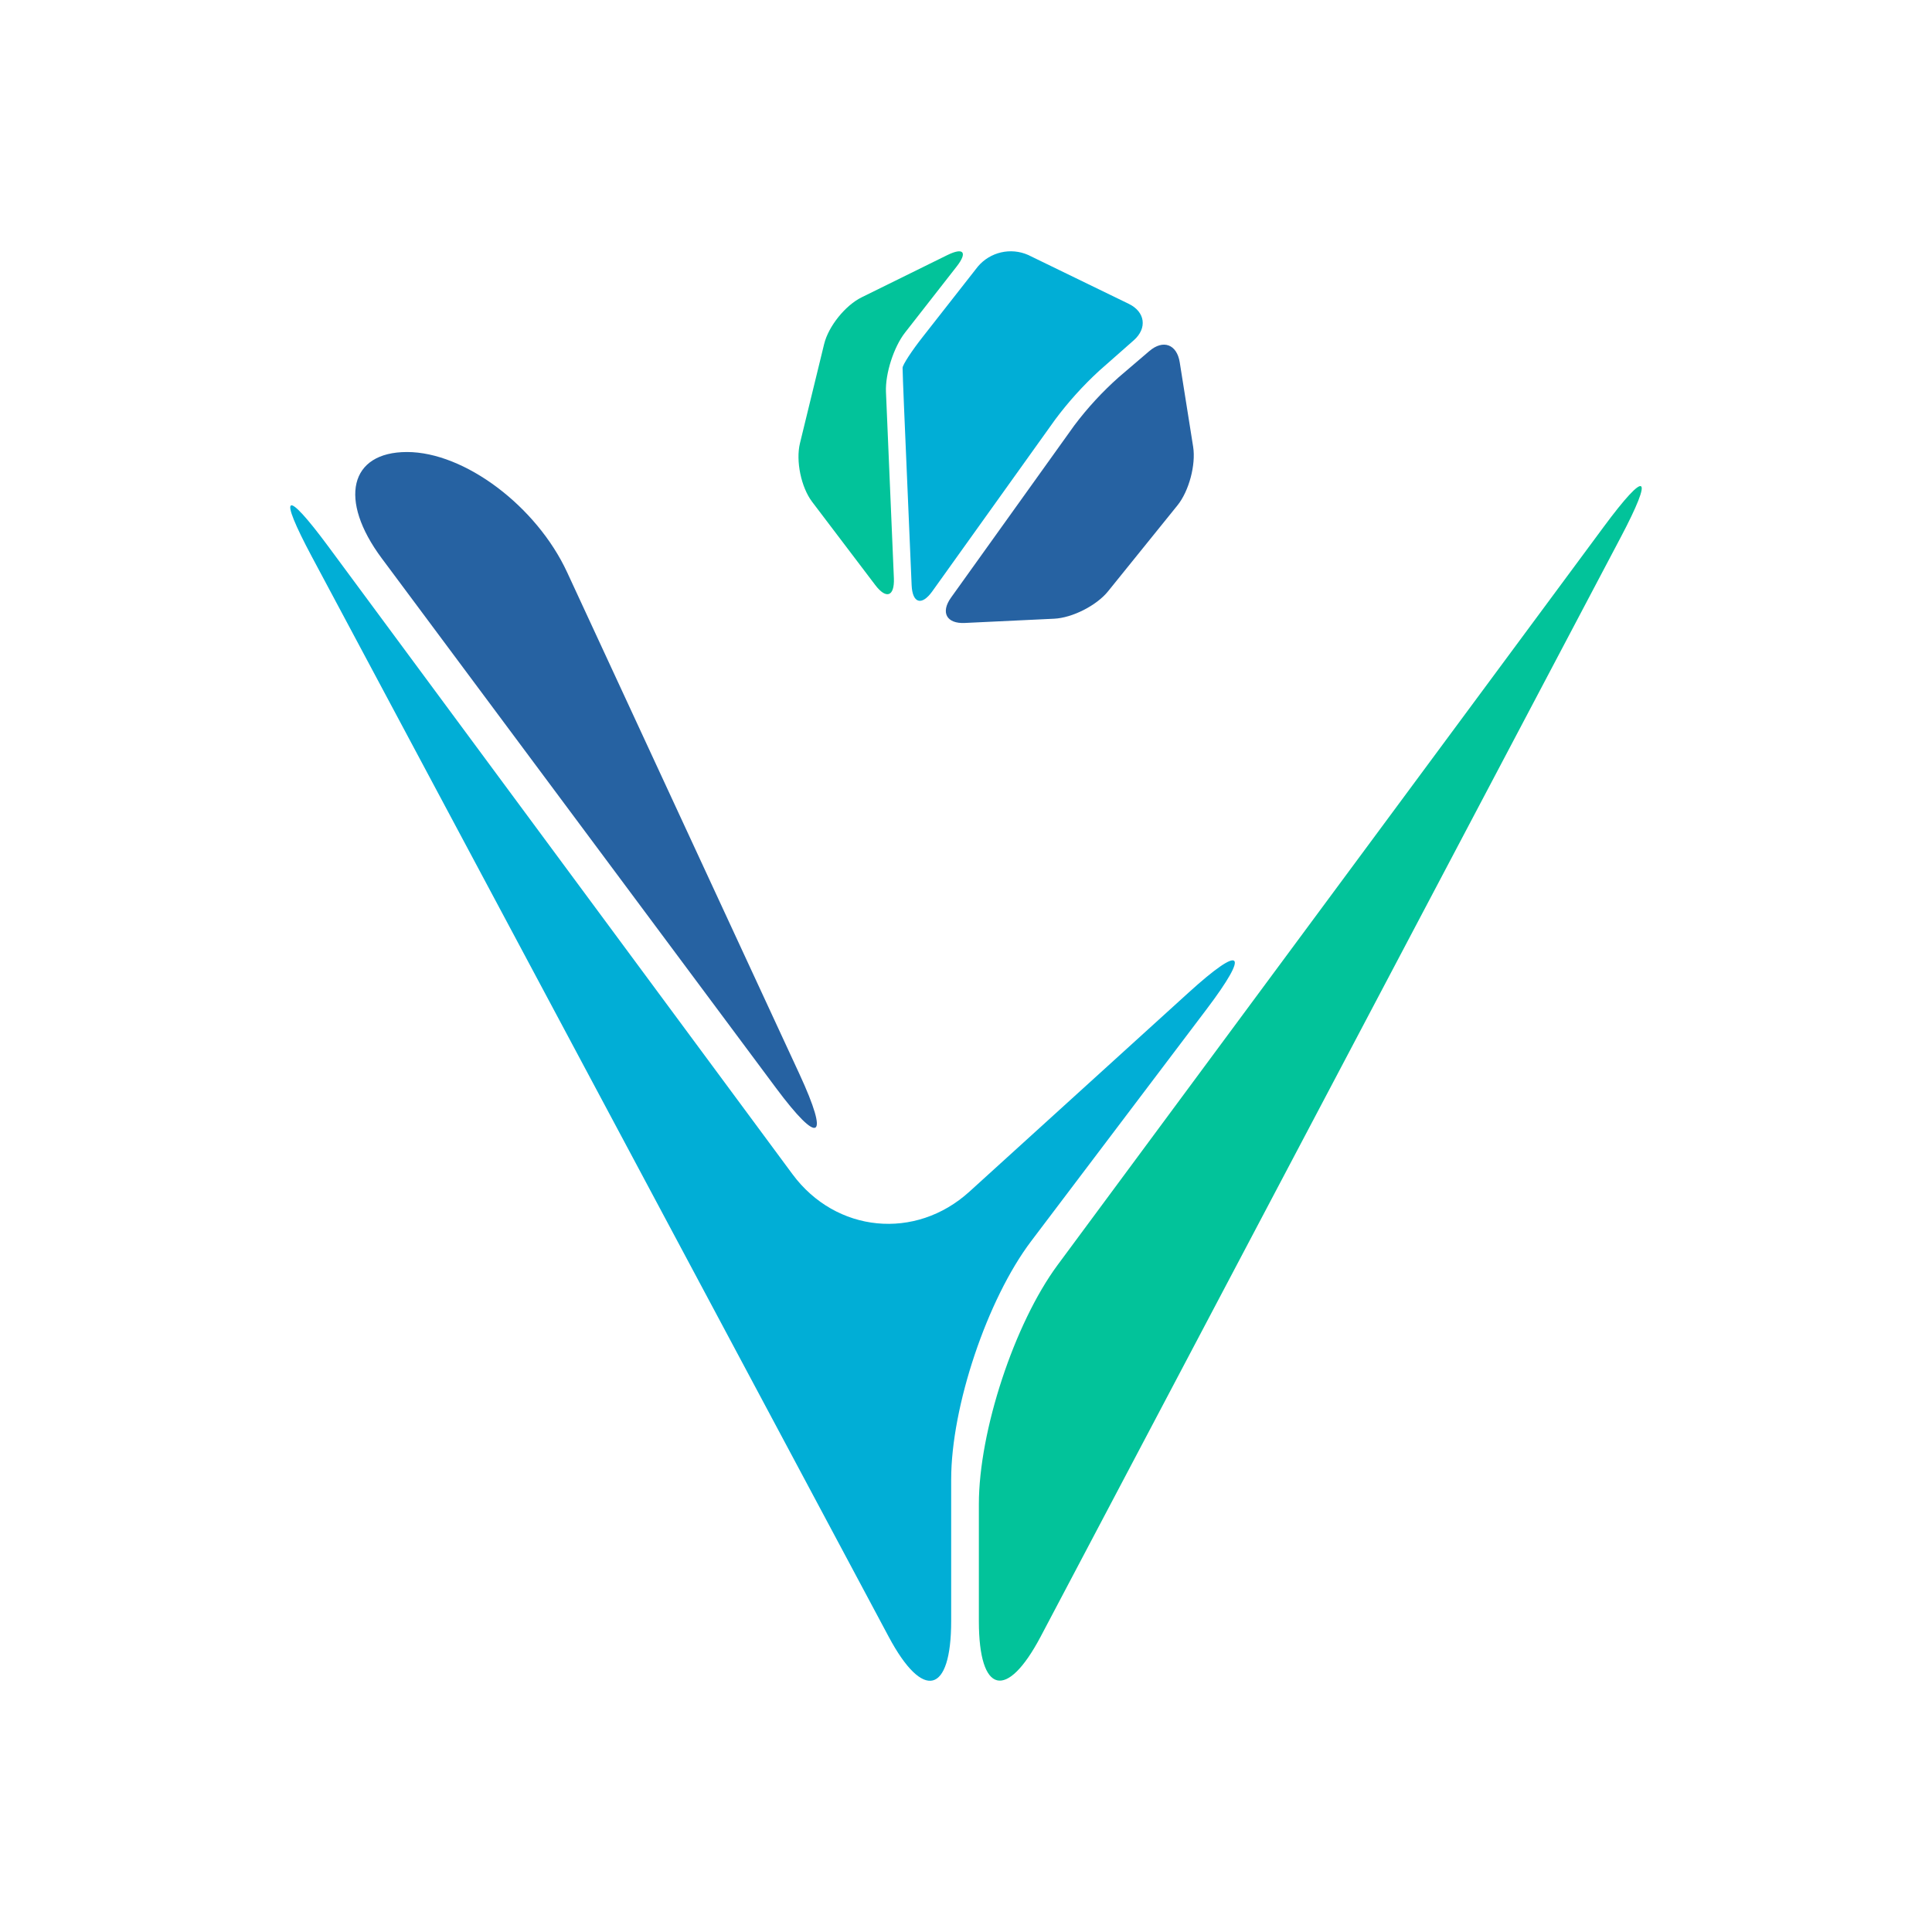
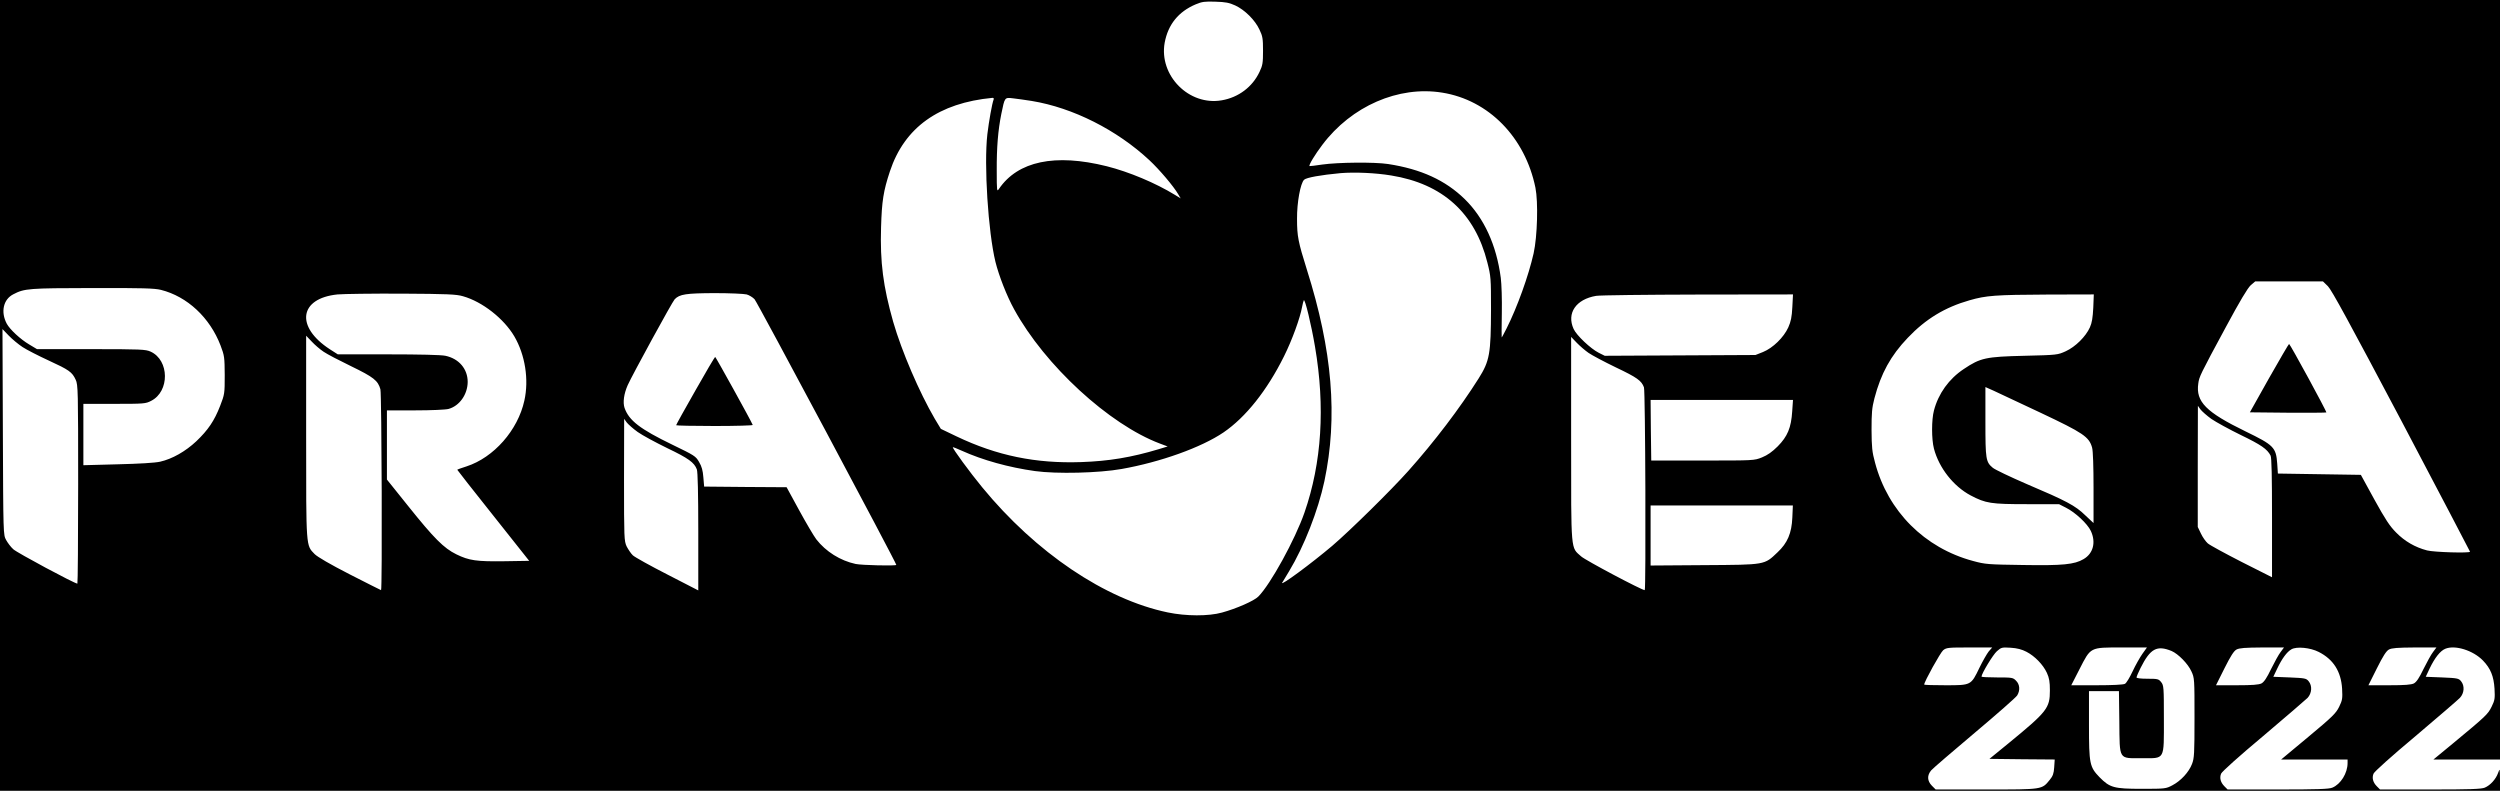
- <svg xmlns="http://www.w3.org/2000/svg" viewBox="0 0 600.01 600">
-   <defs>
-     <style>.cls-1{fill:#01aed6;}.cls-2{fill:#2662a2;}.cls-3{fill:#02c39a;}</style>
-   </defs>
-   <g id="Layer_1" data-name="Layer 1">
-     <path class="cls-1" d="M280.31,114.24c0,.93.2,6.31.44,12l2.37,55.49c.24,5.65,3.13,6.51,6.42,1.91l38.15-53.33a109.57,109.57,0,0,1,13.7-15.18l10.72-9.45c4.25-3.75,3.55-8.83-1.54-11.31L319.31,79.18a13.39,13.39,0,0,0-15.62,3.6l-17,21.69C283.17,108.92,280.31,113.32,280.31,114.24Z" />
-     <path class="cls-2" d="M299.63,193.47c-5.65.27-7.58-3.26-4.28-7.87l38.28-53.46a102.12,102.12,0,0,1,13.82-15l9.49-8.11c4.3-3.68,8.55-2.11,9.44,3.48l4.17,26.25c.88,5.59-1.3,13.76-4.86,18.17l-21.57,26.71c-3.55,4.41-11.09,8.24-16.74,8.51Z" />
-     <path class="cls-3" d="M297.09,82.79c3.48-4.46,2.18-6.06-2.9-3.56l-26.58,13.1c-5.08,2.5-10.33,9-11.67,14.55l-7.5,30.77c-1.34,5.5.36,13.69,3.78,18.2l19.6,25.84c3.42,4.51,6,3.57,5.79-2.08l-2.46-57.9c-.24-5.66,2.42-13.93,5.9-18.39Z" />
-     <path class="cls-2" d="M118.55,173.38c-13.52-18.16-10-33,7.85-33s40.22,16.81,49.73,37.35l72.12,155.77c9.51,20.55,6.23,22.5-7.29,4.34Z" />
-     <path class="cls-1" d="M101.94,169.69c-13.46-18.2-15.75-16.75-5.08,3.22L276,508.32c10.67,20,19.4,17.78,19.4-4.86v-44c0-22.64,11.18-55.94,24.84-74l54.46-72c13.66-18.06,11.13-20.37-5.63-5.14l-68,61.76c-16.76,15.23-41.48,12.79-54.95-5.41Z" />
-     <path class="cls-3" d="M503.27,167c10.56-20,8.19-21.52-5.27-3.31L328.44,392.88C315,411.08,304,444.5,304,467.14v36.32c0,22.64,8.65,24.79,19.22,4.76Z" />
+ <svg xmlns="http://www.w3.org/2000/svg" version="1.0" width="1919pt" height="607pt" viewBox="0 0 1919 607" preserveAspectRatio="xMidYMid meet">
+   <g transform="translate(0,607) scale(0.1,-0.1)" fill="#000000" stroke="none">
+     <path d="M0 3035 l0 -3035 9595 0 9595 0 0 88 c-1 86 -1 87 -15 48 -17 -47 -59 -94 -102 -112 -26 -11 -113 -14 -418 -14 l-386 0 -24 24 c-30 30 -39 64 -26 97 5 15 140 136 323 289 172 146 325 277 340 293 34 36 38 93 9 128 -18 22 -28 24 -145 29 l-126 5 30 64 c39 81 81 135 120 151 75 31 213 -12 289 -90 59 -61 83 -121 89 -217 4 -75 2 -88 -22 -137 -29 -59 -43 -72 -294 -280 l-153 -126 255 0 256 0 0 2915 0 2915 -9595 0 -9595 0 0 -3035z m9482 2993 c73 -34 152 -112 186 -186 24 -50 27 -69 27 -162 0 -93 -3 -112 -27 -162 -54 -115 -161 -196 -290 -218 -251 -44 -483 190 -438 442 26 140 106 239 239 295 48 20 69 23 151 20 77 -2 106 -8 152 -29z m1588 -669 c357 -57 637 -343 716 -730 22 -110 15 -373 -14 -504 -39 -172 -125 -412 -208 -577 -19 -37 -35 -68 -37 -68 -1 0 -1 84 1 187 2 104 -2 225 -8 270 -33 252 -128 459 -277 605 -149 145 -335 230 -588 269 -105 16 -385 13 -505 -4 -52 -8 -96 -13 -98 -12 -8 7 42 89 98 163 224 298 585 455 920 401z m-3443 -53 c-12 -31 -36 -166 -48 -266 -27 -236 6 -749 62 -980 27 -108 87 -262 144 -365 235 -429 728 -883 1119 -1030 l59 -22 -69 -21 c-209 -63 -384 -92 -595 -99 -348 -12 -646 49 -956 197 l-121 58 -47 78 c-118 202 -254 518 -319 744 -77 272 -101 456 -93 725 6 203 18 279 68 430 112 337 375 525 788 564 8 0 11 -5 8 -13z m293 -11 c316 -52 653 -222 903 -455 77 -72 185 -199 221 -261 l19 -32 -44 27 c-148 91 -353 177 -524 220 -397 99 -682 39 -827 -174 -16 -24 -17 -18 -17 140 -1 179 10 310 35 435 27 130 24 128 92 120 31 -3 95 -13 142 -20z m2759 -572 c395 -64 643 -288 738 -668 27 -106 28 -120 28 -360 -1 -340 -10 -395 -95 -530 -144 -228 -339 -485 -539 -709 -132 -148 -449 -460 -585 -576 -157 -133 -400 -313 -384 -283 3 4 27 44 53 88 115 190 223 467 271 691 104 493 62 1004 -135 1626 -66 211 -75 254 -75 388 -1 126 26 272 54 300 17 17 129 37 280 51 109 9 269 2 389 -18z m7190 -850 c29 -29 166 -281 565 -1035 289 -549 526 -1000 526 -1003 0 -12 -278 -4 -330 10 -92 24 -171 70 -237 137 -50 50 -83 101 -167 253 l-104 190 -318 5 -319 5 -5 76 c-9 125 -26 142 -244 248 -302 147 -382 227 -362 367 7 52 13 66 213 436 106 197 166 297 189 318 l35 30 260 0 260 0 38 -37z m-16634 -28 c203 -51 376 -213 458 -427 30 -79 31 -90 32 -228 0 -142 -1 -147 -35 -235 -45 -116 -93 -186 -183 -272 -83 -78 -185 -136 -278 -157 -41 -9 -160 -16 -326 -20 l-263 -7 0 236 0 235 238 0 c227 0 240 1 282 23 143 72 141 312 -4 378 -38 17 -72 19 -457 19 l-415 0 -60 36 c-68 40 -148 115 -172 159 -48 90 -27 187 50 226 86 45 118 47 608 48 384 1 476 -2 525 -14z m2319 -49 c149 -42 314 -172 394 -308 83 -142 113 -332 77 -493 -50 -228 -235 -437 -444 -505 -39 -12 -71 -24 -71 -26 0 -2 124 -160 276 -351 l276 -348 -187 -3 c-218 -3 -274 5 -372 53 -96 47 -171 122 -371 372 l-162 202 0 265 0 266 218 0 c120 0 234 5 255 11 84 23 146 111 147 207 0 100 -67 179 -171 201 -31 7 -200 11 -438 11 l-388 0 -61 39 c-266 173 -236 391 59 421 46 4 269 7 494 6 351 -2 419 -5 469 -20z m2177 14 c19 -5 47 -22 61 -37 20 -21 1088 -2023 1088 -2039 0 -9 -265 -3 -312 7 -117 25 -229 95 -302 189 -19 25 -78 125 -131 222 l-97 178 -316 2 -317 3 -6 71 c-4 52 -12 83 -33 118 -26 45 -35 50 -204 132 -250 121 -334 186 -368 283 -14 42 -5 108 24 174 35 78 343 642 361 660 38 39 87 46 306 47 116 0 226 -5 246 -10z m8027 -97 c-4 -77 -11 -111 -31 -156 -35 -77 -118 -158 -194 -189 l-58 -23 -578 -3 -579 -3 -46 23 c-62 31 -171 134 -193 183 -55 121 18 228 173 254 29 5 381 9 782 10 l729 1 -5 -97z m2310 -5 c-4 -76 -10 -116 -26 -151 -32 -71 -111 -149 -185 -183 -62 -28 -64 -29 -317 -35 -297 -7 -338 -16 -465 -101 -115 -76 -196 -189 -230 -319 -19 -71 -19 -220 0 -293 39 -148 150 -289 282 -359 116 -61 156 -67 432 -67 l246 0 53 -27 c72 -36 165 -123 191 -178 41 -87 19 -174 -56 -217 -69 -41 -160 -50 -463 -45 -271 4 -290 5 -385 31 -372 100 -653 381 -752 754 -23 84 -26 118 -27 252 0 130 3 169 22 242 50 191 125 328 256 465 138 145 285 234 474 288 128 37 200 42 596 44 l358 1 -4 -102z m-5974 -299 c79 -462 52 -891 -81 -1274 -72 -207 -261 -551 -354 -644 -32 -33 -169 -93 -279 -123 -103 -29 -277 -28 -416 1 -481 100 -1013 459 -1425 961 -91 110 -231 301 -225 307 1 2 32 -10 67 -26 161 -73 363 -129 564 -157 167 -23 490 -15 664 16 299 53 612 165 783 281 170 116 334 322 464 584 62 124 124 295 139 380 4 22 10 44 13 50 9 14 58 -190 86 -356z m-9921 -3 c32 -21 122 -67 200 -103 157 -72 181 -89 208 -148 18 -38 19 -83 19 -802 0 -420 -3 -763 -6 -763 -21 0 -465 238 -492 264 -19 17 -43 49 -55 71 -22 40 -22 42 -25 829 l-3 790 48 -50 c26 -27 74 -67 106 -88z m2311 -36 c26 -18 122 -68 211 -111 173 -84 206 -110 225 -177 10 -36 15 -1542 5 -1542 -2 0 -110 55 -240 121 -152 78 -248 134 -270 156 -67 69 -65 43 -65 901 l0 775 43 -45 c23 -25 64 -60 91 -78z m9710 -9 c26 -18 120 -68 209 -111 164 -78 197 -102 216 -153 11 -29 16 -1557 6 -1557 -23 0 -455 229 -488 259 -81 73 -77 17 -77 900 l0 785 43 -45 c24 -25 65 -60 91 -78z m3471 -460 c326 -154 371 -184 394 -267 7 -24 11 -146 11 -309 l0 -270 -64 60 c-76 74 -144 110 -450 240 -125 54 -242 110 -259 124 -54 45 -57 65 -57 355 l0 265 63 -28 c34 -16 197 -92 362 -170z m-1908 12 c-8 -127 -36 -193 -111 -269 -43 -43 -79 -68 -121 -85 -60 -24 -61 -24 -455 -24 l-395 0 -3 233 -2 232 546 0 547 0 -6 -87z m3218 -59 c35 -24 137 -80 227 -124 155 -75 201 -107 227 -157 8 -15 11 -160 11 -478 l0 -456 -232 117 c-127 65 -245 129 -261 143 -16 14 -40 48 -53 76 l-24 50 0 465 1 465 20 -28 c12 -15 49 -48 84 -73z m-12080 -100 c35 -25 137 -80 227 -124 163 -78 207 -110 227 -163 7 -19 11 -185 11 -478 l0 -451 -237 122 c-131 67 -250 133 -265 147 -15 14 -36 46 -48 69 -19 42 -20 61 -20 511 l1 468 20 -28 c12 -15 49 -48 84 -73z m8863 -656 c-5 -121 -37 -196 -114 -268 -102 -97 -89 -95 -561 -98 l-413 -3 0 231 0 230 546 0 546 0 -4 -92z m1507 -1029 c-14 -18 -46 -74 -71 -125 -65 -135 -63 -134 -260 -134 -90 0 -164 2 -164 5 0 22 125 247 146 264 25 20 39 21 201 21 l175 0 -27 -31z m290 -2 c64 -33 128 -99 157 -162 18 -40 23 -68 23 -135 0 -136 -21 -162 -317 -405 l-147 -120 251 -3 250 -2 -4 -60 c-3 -47 -10 -67 -34 -96 -61 -75 -52 -74 -487 -74 l-389 0 -29 29 c-36 37 -38 79 -5 118 13 15 164 145 334 288 170 143 317 272 326 287 24 39 20 85 -9 113 -23 24 -30 25 -145 25 -66 0 -120 3 -120 6 0 23 89 170 118 195 34 30 38 31 106 27 50 -3 86 -13 121 -31z m890 -16 c-19 -27 -53 -87 -75 -134 -22 -47 -48 -91 -59 -96 -12 -7 -98 -11 -216 -11 l-196 0 63 123 c88 172 79 167 324 167 l194 0 -35 -49z m224 22 c51 -22 126 -98 152 -156 24 -51 24 -58 24 -357 0 -276 -2 -310 -19 -354 -24 -63 -86 -130 -151 -164 -49 -26 -54 -27 -235 -27 -214 0 -245 9 -324 89 -76 79 -81 102 -81 401 l0 260 115 0 115 0 3 -235 c3 -298 -8 -280 173 -280 180 0 169 -20 169 305 0 240 -1 254 -21 279 -19 24 -26 26 -105 26 -51 0 -84 4 -84 10 0 6 14 39 31 73 75 149 125 176 238 130z m837 -8 c-15 -19 -47 -78 -73 -130 -33 -69 -54 -100 -74 -111 -21 -10 -68 -14 -189 -14 l-160 0 65 130 c47 94 72 133 92 144 22 12 66 15 197 16 l168 0 -26 -35z m292 1 c113 -57 172 -150 180 -283 4 -75 2 -88 -23 -139 -24 -49 -51 -76 -236 -230 l-209 -174 255 0 255 0 0 -27 c0 -78 -53 -163 -117 -189 -25 -11 -117 -14 -418 -14 l-386 0 -24 24 c-30 30 -39 64 -26 97 5 15 140 136 323 289 172 146 325 277 341 293 33 36 37 93 8 128 -18 22 -28 24 -145 29 l-126 5 30 63 c36 76 74 128 109 148 40 23 144 13 209 -20z m878 -1 c-15 -19 -47 -78 -73 -130 -33 -69 -54 -100 -74 -111 -21 -10 -68 -14 -189 -14 l-160 0 65 130 c47 94 72 133 92 144 22 12 66 15 197 16 l168 0 -26 -35z" />
+     <path d="M17417 3167 l-147 -262 291 -3 c161 -1 294 0 296 2 5 5 -279 526 -286 526 -3 0 -72 -119 -154 -263z" />
+     <path d="M5337 3071 c-81 -142 -147 -261 -147 -265 0 -3 133 -6 296 -6 163 0 294 4 292 8 -13 33 -284 522 -288 522 -4 0 -72 -116 -153 -259z" />
  </g>
</svg>
